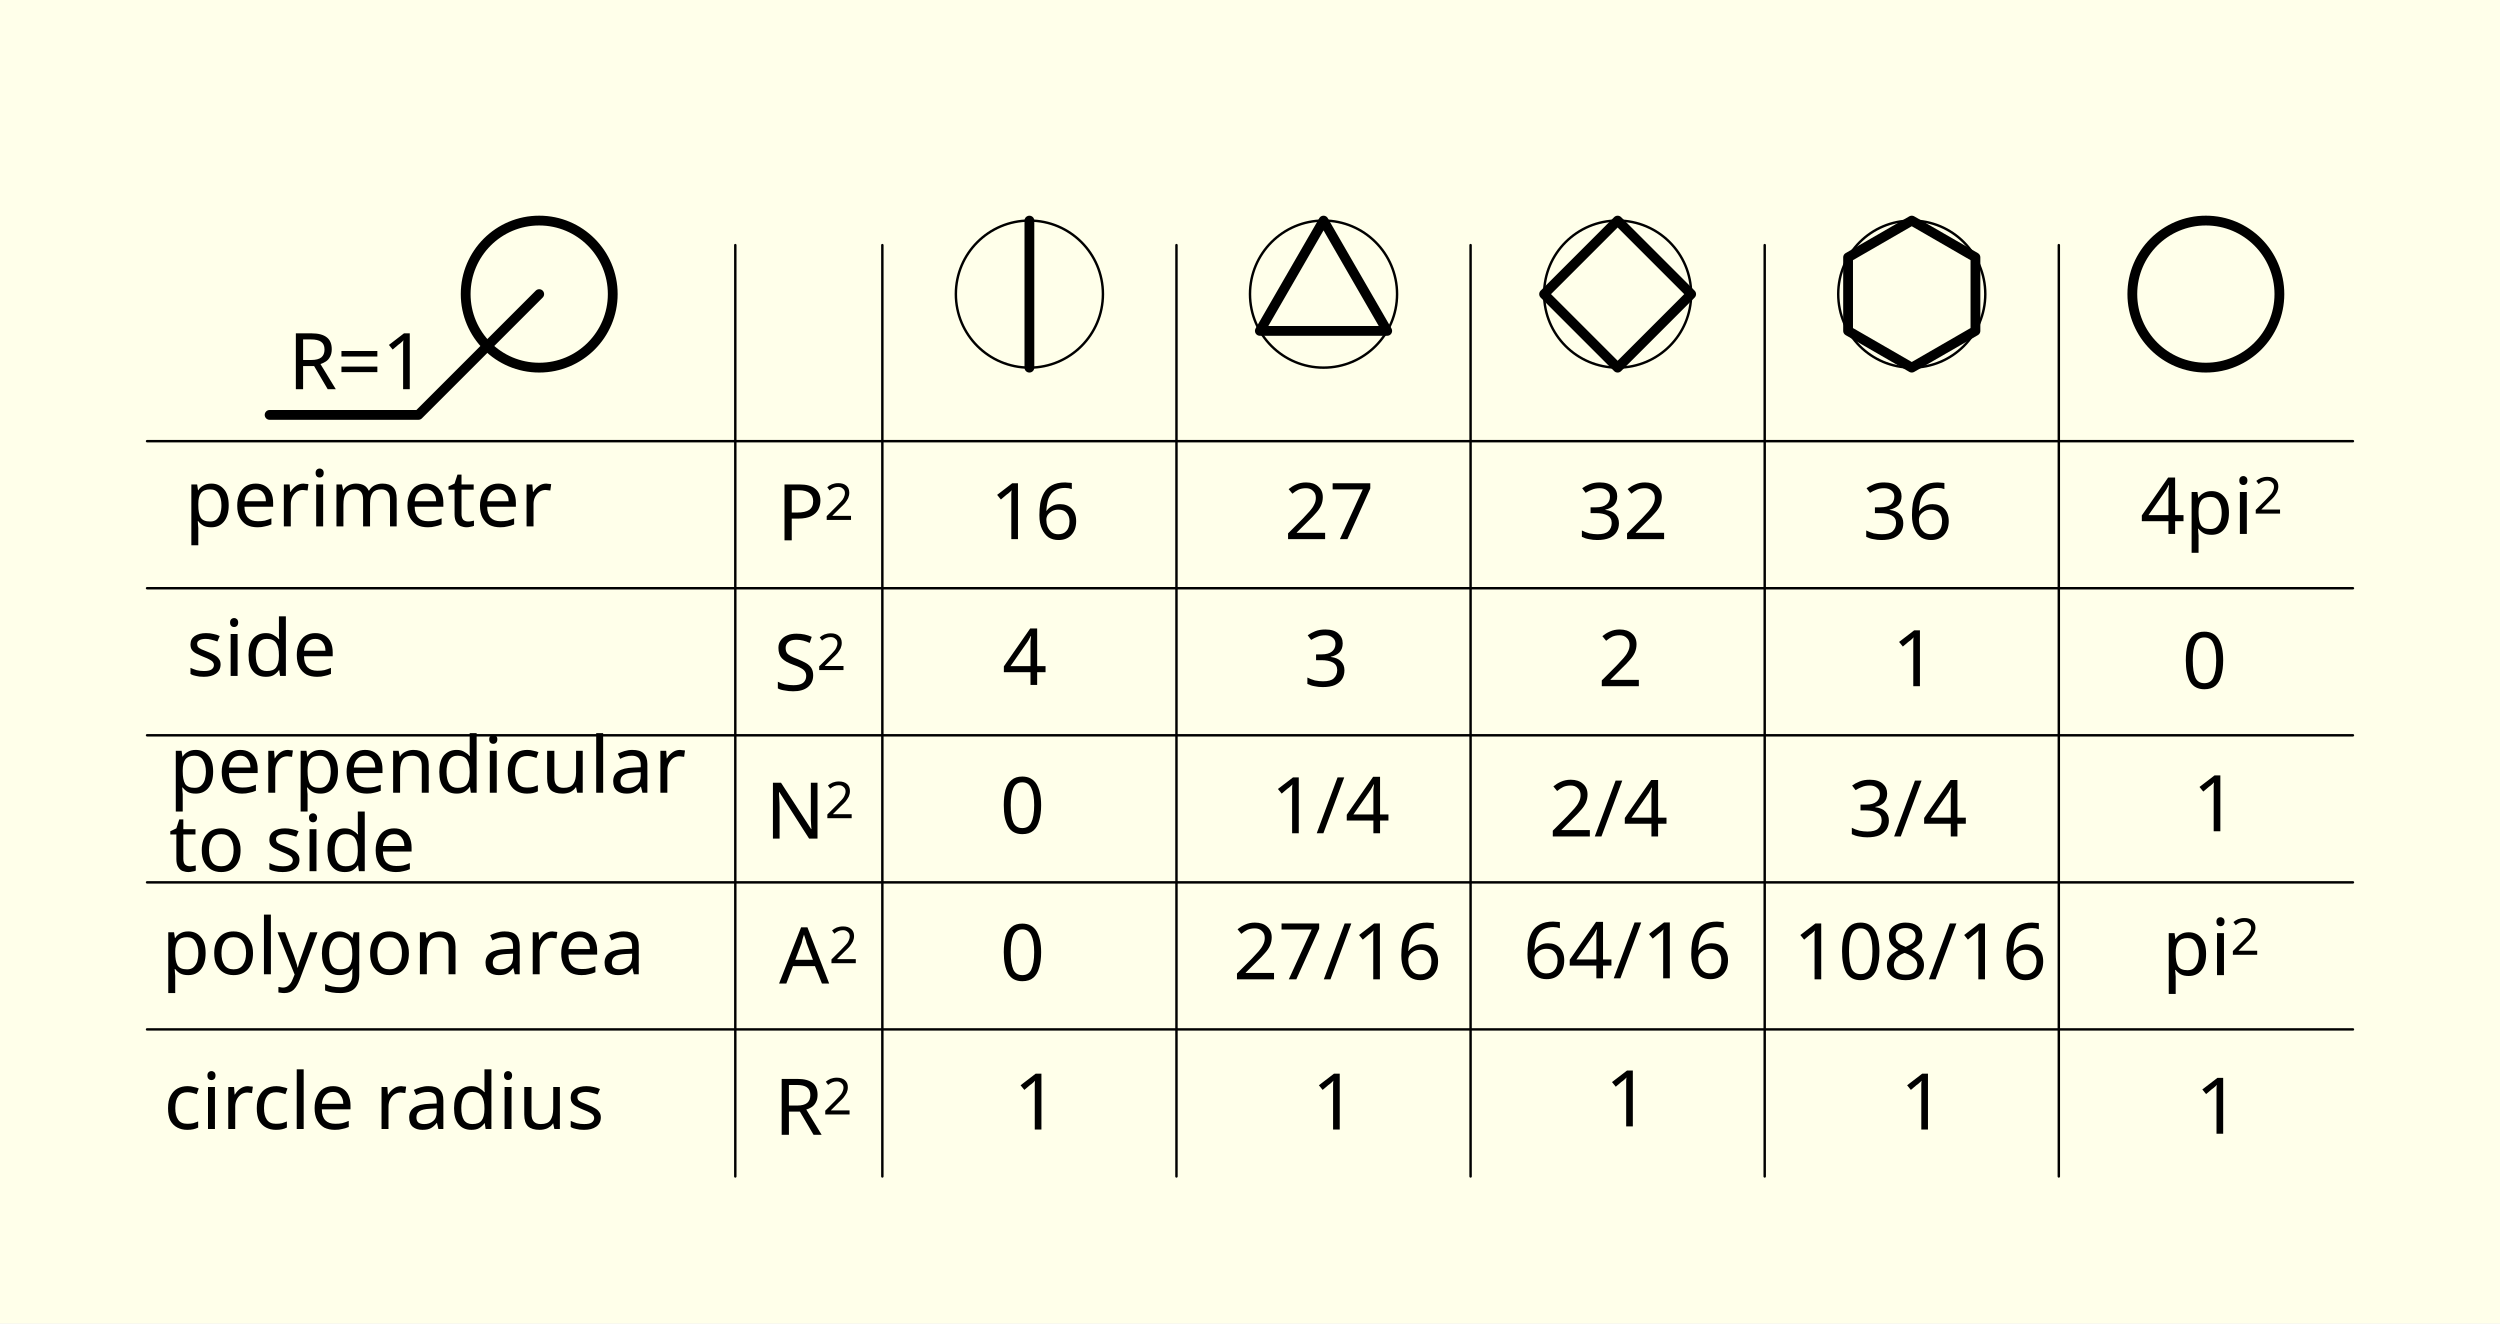
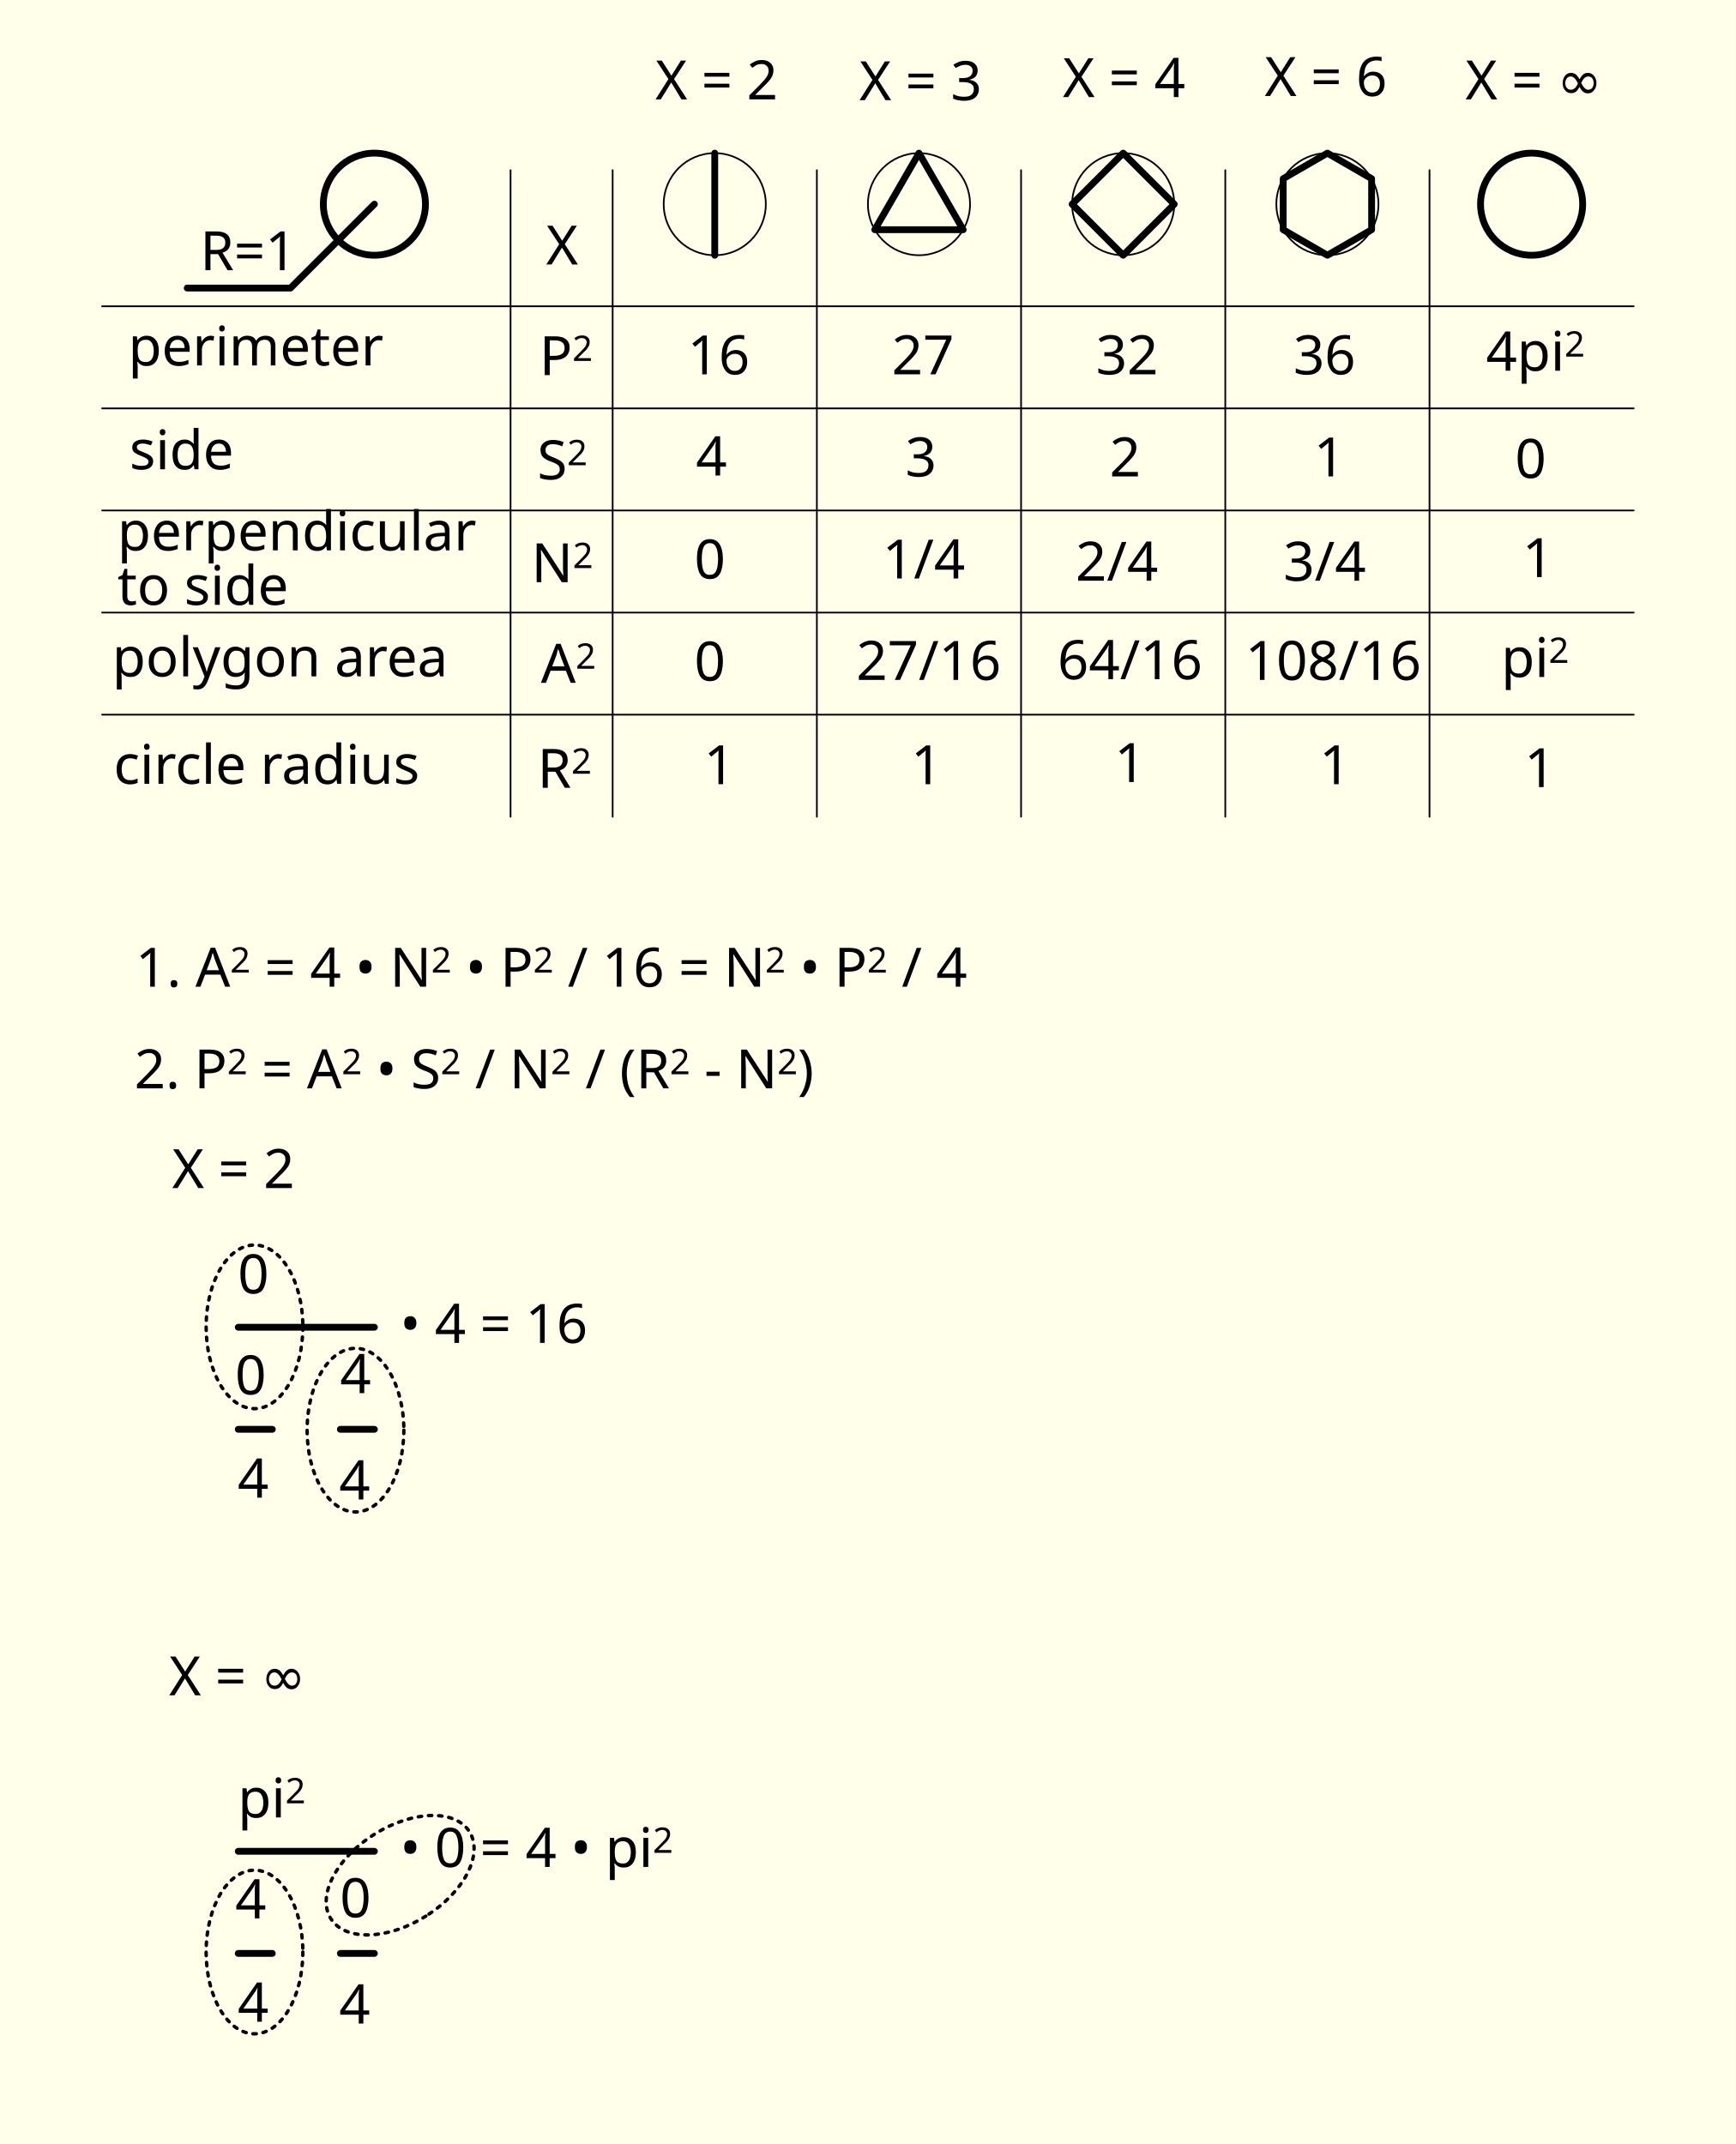
- <svg xmlns="http://www.w3.org/2000/svg" width="510" height="270" viewBox="0 0 134.938 71.438" version="1.1" id="svg8">
+ <svg xmlns="http://www.w3.org/2000/svg" width="510" height="630" viewBox="0 0 134.938 166.688" version="1.1" id="svg8">
  <defs id="defs2" />
-   <g id="layer1" transform="translate(0,-225.5625)">
-     <rect style="fill:#ffffea;fill-opacity:1;stroke:none;stroke-width:2.117;stroke-linecap:round;stroke-linejoin:round" id="rect1642" width="134.938" height="71.438" x="0" y="225.562" />
+   <g id="layer1" transform="translate(0,-225.5625)" style="display:inline">
+     <rect style="fill:#ffffea;fill-opacity:1;stroke:none;stroke-width:3.233;stroke-linecap:round;stroke-linejoin:round" id="rect1642" width="134.938" height="166.688" x="1.4876989e-14" y="225.562" />
  </g>
  <g id="layer3" style="display:inline" transform="translate(0,-225.5625)">
    <text xml:space="preserve" style="font-style:normal;font-variant:normal;font-weight:normal;font-stretch:normal;font-size:4.233px;line-height:1;font-family:'Exo 2';-inkscape-font-specification:'Exo 2, ';text-align:start;text-anchor:start;fill:#dbdbdb;fill-opacity:1;stroke:#a2a2a2;stroke-width:0.529;stroke-linecap:round;stroke-linejoin:round;stroke-miterlimit:4;stroke-dasharray:none;stroke-opacity:1" x="15.563" y="246.569" id="text927">
      <tspan id="tspan925" x="15.563" y="246.569" style="fill:#000000;fill-opacity:1;stroke:none;stroke-width:0.529;stroke-miterlimit:4;stroke-dasharray:none">R=1</tspan>
    </text>
    <text xml:space="preserve" style="font-style:normal;font-variant:normal;font-weight:normal;font-stretch:normal;font-size:4.233px;line-height:1;font-family:'Exo 2';-inkscape-font-specification:'Exo 2, ';text-align:start;text-anchor:start;fill:#000000;fill-opacity:1;stroke:none;stroke-width:0.529;stroke-linecap:round;stroke-linejoin:round;stroke-miterlimit:4;stroke-dasharray:none;stroke-opacity:1" x="10.583" y="249.375" id="text931">
      <tspan id="tspan929" x="10.583" y="249.375" style="stroke-width:0.529" />
    </text>
    <text xml:space="preserve" style="font-style:normal;font-variant:normal;font-weight:normal;font-stretch:normal;font-size:4.233px;line-height:1;font-family:'Exo 2';-inkscape-font-specification:'Exo 2, ';text-align:start;text-anchor:start;fill:#000000;fill-opacity:1;stroke:none;stroke-width:0.529;stroke-linecap:round;stroke-linejoin:round;stroke-miterlimit:4;stroke-dasharray:none;stroke-opacity:1" x="8.836" y="286.501" id="text935">
      <tspan id="tspan933" x="8.836" y="286.501" style="stroke-width:0.529">circle radius</tspan>
    </text>
    <text xml:space="preserve" style="font-style:normal;font-variant:normal;font-weight:normal;font-stretch:normal;font-size:4.233px;line-height:1;font-family:'Exo 2';-inkscape-font-specification:'Exo 2, ';text-align:start;text-anchor:start;fill:#000000;fill-opacity:1;stroke:none;stroke-width:0.529;stroke-linecap:round;stroke-linejoin:round;stroke-miterlimit:4;stroke-dasharray:none;stroke-opacity:1" x="8.723" y="278.149" id="text939">
      <tspan id="tspan937" x="8.723" y="278.149" style="stroke-width:0.529">polygon area</tspan>
    </text>
    <text xml:space="preserve" style="font-style:normal;font-variant:normal;font-weight:normal;font-stretch:normal;font-size:4.233px;line-height:1;font-family:'Exo 2';-inkscape-font-specification:'Exo 2, ';text-align:start;text-anchor:start;fill:#000000;fill-opacity:1;stroke:none;stroke-width:0.529;stroke-linecap:round;stroke-linejoin:round;stroke-miterlimit:4;stroke-dasharray:none;stroke-opacity:1" x="9.127" y="268.353" id="text943">
      <tspan x="9.127" y="268.353" style="stroke-width:0.529" id="tspan945">perpendicular</tspan>
      <tspan x="9.127" y="272.586" style="stroke-width:0.529" id="tspan957">to side</tspan>
    </text>
    <text xml:space="preserve" style="font-style:normal;font-variant:normal;font-weight:normal;font-stretch:normal;font-size:4.233px;line-height:1;font-family:'Exo 2';-inkscape-font-specification:'Exo 2, ';text-align:start;text-anchor:start;fill:#000000;fill-opacity:1;stroke:none;stroke-width:0.529;stroke-linecap:round;stroke-linejoin:round;stroke-miterlimit:4;stroke-dasharray:none;stroke-opacity:1" x="10.063" y="262.048" id="text951">
      <tspan id="tspan949" x="10.063" y="262.048" style="stroke-width:0.529">side</tspan>
    </text>
    <text xml:space="preserve" style="font-style:normal;font-variant:normal;font-weight:normal;font-stretch:normal;font-size:4.233px;line-height:1;font-family:'Exo 2';-inkscape-font-specification:'Exo 2, ';text-align:start;text-anchor:start;fill:#000000;fill-opacity:1;stroke:none;stroke-width:0.529;stroke-linecap:round;stroke-linejoin:round;stroke-miterlimit:4;stroke-dasharray:none;stroke-opacity:1" x="9.97" y="253.973" id="text955">
      <tspan id="tspan953" x="9.97" y="253.973" style="stroke-width:0.529">perimeter</tspan>
    </text>
    <text xml:space="preserve" style="font-style:normal;font-variant:normal;font-weight:normal;font-stretch:normal;font-size:4.233px;line-height:1;font-family:'Exo 2';-inkscape-font-specification:'Exo 2, ';text-align:start;text-anchor:start;fill:#000000;fill-opacity:1;stroke:none;stroke-width:0.529;stroke-linecap:round;stroke-linejoin:round;stroke-miterlimit:4;stroke-dasharray:none;stroke-opacity:1" x="41.785" y="286.814" id="text961">
      <tspan id="tspan959" x="41.785" y="286.814" style="stroke-width:0.529">R<tspan style="font-size:65%;baseline-shift:super" id="tspan963">2</tspan>
      </tspan>
+     </text>
+     <text xml:space="preserve" style="font-style:normal;font-variant:normal;font-weight:normal;font-stretch:normal;font-size:4.233px;line-height:1;font-family:'Exo 2';-inkscape-font-specification:'Exo 2, ';text-align:start;text-anchor:start;display:inline;fill:#000000;fill-opacity:1;stroke:none;stroke-width:0.529;stroke-linecap:round;stroke-linejoin:round;stroke-miterlimit:4;stroke-dasharray:none;stroke-opacity:1" x="10.536" y="302.274" id="text961-3">
+       <tspan id="tspan959-6" x="10.536" y="302.274" style="stroke-width:0.529">1. A<tspan style="font-size:65%;baseline-shift:super" id="tspan11276">2</tspan> = 4 • N<tspan style="font-size:65%;baseline-shift:super" id="tspan14532">2</tspan> • P<tspan style="font-size:65%;baseline-shift:super" id="tspan19262">2</tspan> / 16 = N<tspan style="font-size:65%;baseline-shift:super" id="tspan25078">2</tspan> • P<tspan style="font-size:65%;baseline-shift:super" id="tspan27660">2</tspan> / 4</tspan>
    </text>
    <text xml:space="preserve" style="font-style:normal;font-variant:normal;font-weight:normal;font-stretch:normal;font-size:4.233px;line-height:1;font-family:'Exo 2';-inkscape-font-specification:'Exo 2, ';text-align:start;text-anchor:start;fill:#000000;fill-opacity:1;stroke:none;stroke-width:0.529;stroke-linecap:round;stroke-linejoin:round;stroke-miterlimit:4;stroke-dasharray:none;stroke-opacity:1" x="42.05" y="278.649" id="text967">
      <tspan id="tspan965" x="42.05" y="278.649" style="stroke-width:0.529">A<tspan style="font-size:65%;baseline-shift:super" id="tspan969">2</tspan>
      </tspan>
    </text>
    <text xml:space="preserve" style="font-style:normal;font-variant:normal;font-weight:normal;font-stretch:normal;font-size:4.233px;line-height:1;font-family:'Exo 2';-inkscape-font-specification:'Exo 2, ';text-align:start;text-anchor:start;fill:#000000;fill-opacity:1;stroke:none;stroke-width:0.529;stroke-linecap:round;stroke-linejoin:round;stroke-miterlimit:4;stroke-dasharray:none;stroke-opacity:1" x="41.313" y="270.825" id="text973">
      <tspan id="tspan971" x="41.313" y="270.825" style="stroke-width:0.529">N<tspan style="font-size:65%;baseline-shift:super" id="tspan975">2</tspan>
      </tspan>
    </text>
    <text xml:space="preserve" style="font-style:normal;font-variant:normal;font-weight:normal;font-stretch:normal;font-size:4.233px;line-height:1;font-family:'Exo 2';-inkscape-font-specification:'Exo 2, ';text-align:start;text-anchor:start;fill:#000000;fill-opacity:1;stroke:none;stroke-width:0.529;stroke-linecap:round;stroke-linejoin:round;stroke-miterlimit:4;stroke-dasharray:none;stroke-opacity:1" x="41.766" y="262.831" id="text979">
      <tspan id="tspan977" x="41.766" y="262.831" style="stroke-width:0.529">S<tspan style="font-size:65%;baseline-shift:super" id="tspan981">2</tspan>
      </tspan>
    </text>
    <text xml:space="preserve" style="font-style:normal;font-variant:normal;font-weight:normal;font-stretch:normal;font-size:4.233px;line-height:1;font-family:'Exo 2';-inkscape-font-specification:'Exo 2, ';text-align:start;text-anchor:start;fill:#000000;fill-opacity:1;stroke:none;stroke-width:0.529;stroke-linecap:round;stroke-linejoin:round;stroke-miterlimit:4;stroke-dasharray:none;stroke-opacity:1" x="41.936" y="254.723" id="text985">
      <tspan id="tspan983" x="41.936" y="254.723" style="stroke-width:0.529">P<tspan style="font-size:65%;baseline-shift:super" id="tspan987">2</tspan>
      </tspan>
    </text>
    <circle style="fill:none;fill-opacity:1;stroke:#000000;stroke-width:0.529;stroke-linecap:round;stroke-linejoin:round;stroke-miterlimit:4;stroke-dasharray:none;stroke-opacity:1" id="path989" cx="29.104" cy="241.437" r="3.969" />
    <circle style="fill:none;fill-opacity:1;stroke:#000000;stroke-width:0.132;stroke-linecap:round;stroke-linejoin:round;stroke-miterlimit:4;stroke-dasharray:none;stroke-opacity:1" id="path989-7" cx="55.562" cy="241.437" r="3.969" />
    <circle style="fill:none;fill-opacity:1;stroke:#000000;stroke-width:0.132;stroke-linecap:round;stroke-linejoin:round;stroke-miterlimit:4;stroke-dasharray:none;stroke-opacity:1" id="path989-0" cx="71.438" cy="241.437" r="3.969" />
    <circle style="fill:none;fill-opacity:1;stroke:#000000;stroke-width:0.132;stroke-linecap:round;stroke-linejoin:round;stroke-miterlimit:4;stroke-dasharray:none;stroke-opacity:1" id="path989-4" cx="87.312" cy="241.437" r="3.969" />
    <circle style="fill:none;fill-opacity:1;stroke:#000000;stroke-width:0.132;stroke-linecap:round;stroke-linejoin:round;stroke-miterlimit:4;stroke-dasharray:none;stroke-opacity:1" id="path989-8" cx="103.188" cy="241.437" r="3.969" />
    <circle style="fill:none;fill-opacity:1;stroke:#000000;stroke-width:0.529;stroke-linecap:round;stroke-linejoin:round;stroke-miterlimit:4;stroke-dasharray:none;stroke-opacity:1" id="path989-04" cx="119.062" cy="241.437" r="3.969" />
    <path style="fill:none;fill-opacity:1;stroke:#000000;stroke-width:0.529;stroke-linecap:round;stroke-linejoin:round;stroke-miterlimit:4;stroke-dasharray:none;stroke-opacity:1" d="m 55.562,237.469 v 7.938" id="path1049" />
    <path style="fill:none;fill-opacity:1;stroke:#000000;stroke-width:0.529;stroke-linecap:round;stroke-linejoin:round;stroke-miterlimit:4;stroke-dasharray:none;stroke-opacity:1" id="path1051" d="m 71.438,237.469 3.437,5.953 -6.874,0 z" />
    <path style="fill:none;fill-opacity:1;stroke:#000000;stroke-width:0.529;stroke-linecap:round;stroke-linejoin:round;stroke-miterlimit:4;stroke-dasharray:none;stroke-opacity:1" id="path1053" d="m 87.312,237.469 3.969,3.969 -3.969,3.969 -3.969,-3.969 z" />
    <path style="fill:none;fill-opacity:1;stroke:#000000;stroke-width:0.529;stroke-linecap:round;stroke-linejoin:round;stroke-miterlimit:4;stroke-dasharray:none;stroke-opacity:1" id="path1055" d="m 103.188,237.469 3.437,1.984 0,3.969 -3.437,1.984 -3.437,-1.984 0,-3.969 z" />
    <path style="fill:none;fill-opacity:1;stroke:#000000;stroke-width:0.529;stroke-linecap:round;stroke-linejoin:round;stroke-miterlimit:4;stroke-dasharray:none;stroke-opacity:1" d="m 29.104,241.437 -6.52,6.52 h -8.032" id="path1057" />
    <path style="fill:none;fill-opacity:1;stroke:#000000;stroke-width:0.132;stroke-linecap:round;stroke-linejoin:round;stroke-miterlimit:4;stroke-dasharray:none;stroke-opacity:1" d="M 127,249.375 H 7.937" id="path1059" />
    <path style="fill:none;fill-opacity:1;stroke:#000000;stroke-width:0.132;stroke-linecap:round;stroke-linejoin:round;stroke-miterlimit:4;stroke-dasharray:none;stroke-opacity:1" d="M 7.937,257.312 H 127" id="path1061" />
    <path style="fill:none;fill-opacity:1;stroke:#000000;stroke-width:0.132;stroke-linecap:round;stroke-linejoin:round;stroke-miterlimit:4;stroke-dasharray:none;stroke-opacity:1" d="M 127,265.25 H 7.937" id="path1063" />
    <path style="fill:none;fill-opacity:1;stroke:#000000;stroke-width:0.132;stroke-linecap:round;stroke-linejoin:round;stroke-miterlimit:4;stroke-dasharray:none;stroke-opacity:1" d="M 7.937,273.188 H 127" id="path1065" />
    <path style="fill:none;fill-opacity:1;stroke:#000000;stroke-width:0.132;stroke-linecap:round;stroke-linejoin:round;stroke-miterlimit:4;stroke-dasharray:none;stroke-opacity:1" d="M 127,281.125 H 7.937" id="path1067" />
    <path style="fill:none;fill-opacity:1;stroke:#000000;stroke-width:0.132;stroke-linecap:round;stroke-linejoin:round;stroke-miterlimit:4;stroke-dasharray:none;stroke-opacity:1" d="M 47.625,289.062 V 238.792" id="path1069" />
    <path style="fill:none;fill-opacity:1;stroke:#000000;stroke-width:0.132;stroke-linecap:round;stroke-linejoin:round;stroke-miterlimit:4;stroke-dasharray:none;stroke-opacity:1" d="M 63.5,289.062 V 238.792" id="path1071" />
    <path style="fill:none;fill-opacity:1;stroke:#000000;stroke-width:0.132;stroke-linecap:round;stroke-linejoin:round;stroke-miterlimit:4;stroke-dasharray:none;stroke-opacity:1" d="M 79.375,289.062 V 238.792" id="path1073" />
    <path style="fill:none;fill-opacity:1;stroke:#000000;stroke-width:0.132;stroke-linecap:round;stroke-linejoin:round;stroke-miterlimit:4;stroke-dasharray:none;stroke-opacity:1" d="M 95.25,289.062 V 238.792" id="path1075" />
    <path style="fill:none;fill-opacity:1;stroke:#000000;stroke-width:0.132;stroke-linecap:round;stroke-linejoin:round;stroke-miterlimit:4;stroke-dasharray:none;stroke-opacity:1" d="M 111.125,289.062 V 238.792" id="path1077" />
    <path style="fill:none;fill-opacity:1;stroke:#000000;stroke-width:0.132;stroke-linecap:round;stroke-linejoin:round;stroke-miterlimit:4;stroke-dasharray:none;stroke-opacity:1" d="M 39.688,238.792 V 289.062" id="path1079" />
    <text xml:space="preserve" style="font-style:normal;font-variant:normal;font-weight:normal;font-stretch:normal;font-size:4.233px;line-height:1;font-family:'Exo 2';-inkscape-font-specification:'Exo 2, ';text-align:start;text-anchor:start;fill:none;fill-opacity:1;stroke:#000000;stroke-width:0.132;stroke-linecap:round;stroke-linejoin:round;stroke-miterlimit:4;stroke-dasharray:none;stroke-opacity:1" x="53.446" y="254.667" id="text1083">
      <tspan id="tspan1081" x="53.446" y="254.667" style="fill:#000000;fill-opacity:1;stroke:none;stroke-width:0.132;stroke-miterlimit:4;stroke-dasharray:none">16</tspan>
    </text>
    <text xml:space="preserve" style="font-style:normal;font-variant:normal;font-weight:normal;font-stretch:normal;font-size:4.233px;line-height:1;font-family:'Exo 2';-inkscape-font-specification:'Exo 2, ';text-align:start;text-anchor:start;fill:#000000;fill-opacity:1;stroke:none;stroke-width:0.132;stroke-linecap:round;stroke-linejoin:round;stroke-miterlimit:4;stroke-dasharray:none;stroke-opacity:1" x="69.321" y="254.667" id="text1087">
      <tspan id="tspan1085" x="69.321" y="254.667" style="stroke-width:0.132">27</tspan>
    </text>
    <text xml:space="preserve" style="font-style:normal;font-variant:normal;font-weight:normal;font-stretch:normal;font-size:4.233px;line-height:1;font-family:'Exo 2';-inkscape-font-specification:'Exo 2, ';text-align:start;text-anchor:start;fill:#000000;fill-opacity:1;stroke:none;stroke-width:0.132;stroke-linecap:round;stroke-linejoin:round;stroke-miterlimit:4;stroke-dasharray:none;stroke-opacity:1" x="85.196" y="254.667" id="text1091">
      <tspan id="tspan1089" x="85.196" y="254.667" style="stroke-width:0.132">32</tspan>
    </text>
    <text xml:space="preserve" style="font-style:normal;font-variant:normal;font-weight:normal;font-stretch:normal;font-size:4.233px;line-height:1;font-family:'Exo 2';-inkscape-font-specification:'Exo 2, ';text-align:start;text-anchor:start;fill:#000000;fill-opacity:1;stroke:none;stroke-width:0.132;stroke-linecap:round;stroke-linejoin:round;stroke-miterlimit:4;stroke-dasharray:none;stroke-opacity:1" x="100.542" y="254.667" id="text1095">
      <tspan id="tspan1093" x="100.542" y="254.667" style="stroke-width:0.132">36</tspan>
    </text>
    <text xml:space="preserve" style="font-style:normal;font-variant:normal;font-weight:normal;font-stretch:normal;font-size:4.233px;line-height:1;font-family:'Exo 2';-inkscape-font-specification:'Exo 2, ';text-align:start;text-anchor:start;fill:#000000;fill-opacity:1;stroke:none;stroke-width:0.132;stroke-linecap:round;stroke-linejoin:round;stroke-miterlimit:4;stroke-dasharray:none;stroke-opacity:1" x="115.51" y="254.383" id="text1099">
      <tspan id="tspan1097" x="115.51" y="254.383" style="stroke-width:0.132">4pi<tspan style="font-size:65%;baseline-shift:super" id="tspan1101">2</tspan>
      </tspan>
    </text>
    <text xml:space="preserve" style="font-style:normal;font-variant:normal;font-weight:normal;font-stretch:normal;font-size:4.233px;line-height:1;font-family:'Exo 2';-inkscape-font-specification:'Exo 2, ';text-align:start;text-anchor:start;fill:#000000;fill-opacity:1;stroke:none;stroke-width:0.132;stroke-linecap:round;stroke-linejoin:round;stroke-miterlimit:4;stroke-dasharray:none;stroke-opacity:1" x="54.088" y="262.529" id="text1105">
      <tspan id="tspan1103" x="54.088" y="262.529" style="stroke-width:0.132">4</tspan>
    </text>
    <text xml:space="preserve" style="font-style:normal;font-variant:normal;font-weight:normal;font-stretch:normal;font-size:4.233px;line-height:1;font-family:'Exo 2';-inkscape-font-specification:'Exo 2, ';text-align:start;text-anchor:start;fill:#000000;fill-opacity:1;stroke:none;stroke-width:0.132;stroke-linecap:round;stroke-linejoin:round;stroke-miterlimit:4;stroke-dasharray:none;stroke-opacity:1" x="70.379" y="262.604" id="text1109">
      <tspan id="tspan1107" x="70.379" y="262.604" style="stroke-width:0.132">3</tspan>
    </text>
    <text xml:space="preserve" style="font-style:normal;font-variant:normal;font-weight:normal;font-stretch:normal;font-size:4.233px;line-height:1;font-family:'Exo 2';-inkscape-font-specification:'Exo 2, ';text-align:start;text-anchor:start;fill:#000000;fill-opacity:1;stroke:none;stroke-width:0.132;stroke-linecap:round;stroke-linejoin:round;stroke-miterlimit:4;stroke-dasharray:none;stroke-opacity:1" x="86.254" y="262.604" id="text1113">
      <tspan id="tspan1111" x="86.254" y="262.604" style="stroke-width:0.132">2</tspan>
    </text>
    <text xml:space="preserve" style="font-style:normal;font-variant:normal;font-weight:normal;font-stretch:normal;font-size:4.233px;line-height:1;font-family:'Exo 2';-inkscape-font-specification:'Exo 2, ';text-align:start;text-anchor:start;fill:#000000;fill-opacity:1;stroke:none;stroke-width:0.132;stroke-linecap:round;stroke-linejoin:round;stroke-miterlimit:4;stroke-dasharray:none;stroke-opacity:1" x="102.129" y="262.604" id="text1117">
      <tspan id="tspan1115" x="102.129" y="262.604" style="stroke-width:0.132">1</tspan>
    </text>
    <text xml:space="preserve" style="font-style:normal;font-variant:normal;font-weight:normal;font-stretch:normal;font-size:4.233px;line-height:1;font-family:'Exo 2';-inkscape-font-specification:'Exo 2, ';text-align:start;text-anchor:start;fill:#000000;fill-opacity:1;stroke:none;stroke-width:0.132;stroke-linecap:round;stroke-linejoin:round;stroke-miterlimit:4;stroke-dasharray:none;stroke-opacity:1" x="117.777" y="262.718" id="text1121">
      <tspan id="tspan1119" x="117.777" y="262.718" style="stroke-width:0.132">0</tspan>
    </text>
    <text xml:space="preserve" style="font-style:normal;font-variant:normal;font-weight:normal;font-stretch:normal;font-size:4.233px;line-height:1;font-family:'Exo 2';-inkscape-font-specification:'Exo 2, ';text-align:start;text-anchor:start;fill:#000000;fill-opacity:1;stroke:none;stroke-width:0.132;stroke-linecap:round;stroke-linejoin:round;stroke-miterlimit:4;stroke-dasharray:none;stroke-opacity:1" x="53.975" y="270.542" id="text1125">
      <tspan id="tspan1123" x="53.975" y="270.542" style="stroke-width:0.132">0</tspan>
    </text>
    <text xml:space="preserve" style="font-style:normal;font-variant:normal;font-weight:normal;font-stretch:normal;font-size:4.233px;line-height:1;font-family:'Exo 2';-inkscape-font-specification:'Exo 2, ';text-align:start;text-anchor:start;fill:#000000;fill-opacity:1;stroke:none;stroke-width:0.132;stroke-linecap:round;stroke-linejoin:round;stroke-miterlimit:4;stroke-dasharray:none;stroke-opacity:1" x="68.603" y="270.542" id="text1129">
      <tspan id="tspan1127" x="68.603" y="270.542" style="stroke-width:0.132">1/4</tspan>
    </text>
    <text xml:space="preserve" style="font-style:normal;font-variant:normal;font-weight:normal;font-stretch:normal;font-size:4.233px;line-height:1;font-family:'Exo 2';-inkscape-font-specification:'Exo 2, ';text-align:start;text-anchor:start;fill:#000000;fill-opacity:1;stroke:none;stroke-width:0.132;stroke-linecap:round;stroke-linejoin:round;stroke-miterlimit:4;stroke-dasharray:none;stroke-opacity:1" x="83.608" y="270.712" id="text1133">
      <tspan id="tspan1131" x="83.608" y="270.712" style="stroke-width:0.132">2/4</tspan>
    </text>
    <text xml:space="preserve" style="font-style:normal;font-variant:normal;font-weight:normal;font-stretch:normal;font-size:4.233px;line-height:1;font-family:'Exo 2';-inkscape-font-specification:'Exo 2, ';text-align:start;text-anchor:start;fill:#000000;fill-opacity:1;stroke:none;stroke-width:0.132;stroke-linecap:round;stroke-linejoin:round;stroke-miterlimit:4;stroke-dasharray:none;stroke-opacity:1" x="99.767" y="270.712" id="text1137">
      <tspan id="tspan1135" x="99.767" y="270.712" style="stroke-width:0.132">3/4</tspan>
    </text>
    <text xml:space="preserve" style="font-style:normal;font-variant:normal;font-weight:normal;font-stretch:normal;font-size:4.233px;line-height:1;font-family:'Exo 2';-inkscape-font-specification:'Exo 2, ';text-align:start;text-anchor:start;fill:#000000;fill-opacity:1;stroke:none;stroke-width:0.132;stroke-linecap:round;stroke-linejoin:round;stroke-miterlimit:4;stroke-dasharray:none;stroke-opacity:1" x="118.344" y="270.428" id="text1141">
      <tspan id="tspan1139" x="118.344" y="270.428" style="stroke-width:0.132">1</tspan>
    </text>
    <text xml:space="preserve" style="font-style:normal;font-variant:normal;font-weight:normal;font-stretch:normal;font-size:4.233px;line-height:1;font-family:'Exo 2';-inkscape-font-specification:'Exo 2, ';text-align:start;text-anchor:start;fill:#000000;fill-opacity:1;stroke:none;stroke-width:0.132;stroke-linecap:round;stroke-linejoin:round;stroke-miterlimit:4;stroke-dasharray:none;stroke-opacity:1" x="53.975" y="278.479" id="text1145">
      <tspan id="tspan1143" x="53.975" y="278.479" style="stroke-width:0.132">0</tspan>
    </text>
    <text xml:space="preserve" style="font-style:normal;font-variant:normal;font-weight:normal;font-stretch:normal;font-size:4.233px;line-height:1;font-family:'Exo 2';-inkscape-font-specification:'Exo 2, ';text-align:start;text-anchor:start;fill:#000000;fill-opacity:1;stroke:none;stroke-width:0.132;stroke-linecap:round;stroke-linejoin:round;stroke-miterlimit:4;stroke-dasharray:none;stroke-opacity:1" x="66.562" y="278.422" id="text1149">
      <tspan id="tspan1147" x="66.562" y="278.422" style="stroke-width:0.132">27/16</tspan>
    </text>
    <text xml:space="preserve" style="font-style:normal;font-variant:normal;font-weight:normal;font-stretch:normal;font-size:4.233px;line-height:1;font-family:'Exo 2';-inkscape-font-specification:'Exo 2, ';text-align:start;text-anchor:start;fill:#000000;fill-opacity:1;stroke:none;stroke-width:0.132;stroke-linecap:round;stroke-linejoin:round;stroke-miterlimit:4;stroke-dasharray:none;stroke-opacity:1" x="82.21" y="278.366" id="text1153">
      <tspan id="tspan1151" x="82.21" y="278.366" style="stroke-width:0.132">64/16</tspan>
    </text>
    <text xml:space="preserve" style="font-style:normal;font-variant:normal;font-weight:normal;font-stretch:normal;font-size:4.233px;line-height:1;font-family:'Exo 2';-inkscape-font-specification:'Exo 2, ';text-align:start;text-anchor:start;fill:#000000;fill-opacity:1;stroke:none;stroke-width:0.132;stroke-linecap:round;stroke-linejoin:round;stroke-miterlimit:4;stroke-dasharray:none;stroke-opacity:1" x="96.8" y="278.422" id="text1157">
      <tspan id="tspan1155" x="96.8" y="278.422" style="stroke-width:0.132">108/16</tspan>
    </text>
    <text xml:space="preserve" style="font-style:normal;font-variant:normal;font-weight:normal;font-stretch:normal;font-size:4.233px;line-height:1;font-family:'Exo 2';-inkscape-font-specification:'Exo 2, ';text-align:start;text-anchor:start;fill:#000000;fill-opacity:1;stroke:none;stroke-width:0.132;stroke-linecap:round;stroke-linejoin:round;stroke-miterlimit:4;stroke-dasharray:none;stroke-opacity:1" x="116.7" y="278.196" id="text1161">
      <tspan id="tspan1159" x="116.7" y="278.196" style="stroke-width:0.132">pi<tspan style="font-size:65%;baseline-shift:super" id="tspan1163">2</tspan>
      </tspan>
    </text>
    <text xml:space="preserve" style="font-style:normal;font-variant:normal;font-weight:normal;font-stretch:normal;font-size:4.233px;line-height:1;font-family:'Exo 2';-inkscape-font-specification:'Exo 2, ';text-align:start;text-anchor:start;fill:#000000;fill-opacity:1;stroke:none;stroke-width:0.132;stroke-linecap:round;stroke-linejoin:round;stroke-miterlimit:4;stroke-dasharray:none;stroke-opacity:1" x="54.712" y="286.53" id="text1167">
      <tspan id="tspan1165" x="54.712" y="286.53" style="stroke-width:0.132">1</tspan>
    </text>
    <text xml:space="preserve" style="font-style:normal;font-variant:normal;font-weight:normal;font-stretch:normal;font-size:4.233px;line-height:1;font-family:'Exo 2';-inkscape-font-specification:'Exo 2, ';text-align:start;text-anchor:start;fill:#000000;fill-opacity:1;stroke:none;stroke-width:0.132;stroke-linecap:round;stroke-linejoin:round;stroke-miterlimit:4;stroke-dasharray:none;stroke-opacity:1" x="70.814" y="286.53" id="text1171">
      <tspan id="tspan1169" x="70.814" y="286.53" style="stroke-width:0.132">1</tspan>
    </text>
    <text xml:space="preserve" style="font-style:normal;font-variant:normal;font-weight:normal;font-stretch:normal;font-size:4.233px;line-height:1;font-family:'Exo 2';-inkscape-font-specification:'Exo 2, ';text-align:start;text-anchor:start;fill:#000000;fill-opacity:1;stroke:none;stroke-width:0.132;stroke-linecap:round;stroke-linejoin:round;stroke-miterlimit:4;stroke-dasharray:none;stroke-opacity:1" x="86.632" y="286.36" id="text1175">
      <tspan id="tspan1173" x="86.632" y="286.36" style="stroke-width:0.132">1</tspan>
    </text>
    <text xml:space="preserve" style="font-style:normal;font-variant:normal;font-weight:normal;font-stretch:normal;font-size:4.233px;line-height:1;font-family:'Exo 2';-inkscape-font-specification:'Exo 2, ';text-align:start;text-anchor:start;fill:#000000;fill-opacity:1;stroke:none;stroke-width:0.132;stroke-linecap:round;stroke-linejoin:round;stroke-miterlimit:4;stroke-dasharray:none;stroke-opacity:1" x="102.564" y="286.53" id="text1179">
      <tspan id="tspan1177" x="102.564" y="286.53" style="stroke-width:0.132">1</tspan>
    </text>
    <text xml:space="preserve" style="font-style:normal;font-variant:normal;font-weight:normal;font-stretch:normal;font-size:4.233px;line-height:1;font-family:'Exo 2';-inkscape-font-specification:'Exo 2, ';text-align:start;text-anchor:start;fill:#000000;fill-opacity:1;stroke:none;stroke-width:0.132;stroke-linecap:round;stroke-linejoin:round;stroke-miterlimit:4;stroke-dasharray:none;stroke-opacity:1" x="118.496" y="286.757" id="text1183">
      <tspan id="tspan1181" x="118.496" y="286.757" style="stroke-width:0.132">1</tspan>
    </text>
+     <text xml:space="preserve" style="font-style:normal;font-variant:normal;font-weight:normal;font-stretch:normal;font-size:4.233px;line-height:1;font-family:'Exo 2';-inkscape-font-specification:'Exo 2, ';text-align:start;text-anchor:start;display:inline;fill:#000000;fill-opacity:1;stroke:none;stroke-width:0.529;stroke-linecap:round;stroke-linejoin:round;stroke-miterlimit:4;stroke-dasharray:none;stroke-opacity:1" x="42.452" y="246.124" id="text985-5">
+       <tspan id="tspan38971" x="42.452" y="246.124">X</tspan>
+     </text>
+     <text xml:space="preserve" style="font-style:normal;font-variant:normal;font-weight:normal;font-stretch:normal;font-size:4.233px;line-height:1;font-family:'Exo 2';-inkscape-font-specification:'Exo 2, ';text-align:start;text-anchor:start;display:inline;fill:#000000;fill-opacity:1;stroke:none;stroke-width:0.529;stroke-linecap:round;stroke-linejoin:round;stroke-miterlimit:4;stroke-dasharray:none;stroke-opacity:1" x="13.382" y="317.928" id="text985-5-3">
+       <tspan id="tspan38971-2" x="13.382" y="317.928">X = 2</tspan>
+     </text>
+     <text xml:space="preserve" style="font-style:normal;font-variant:normal;font-weight:normal;font-stretch:normal;font-size:4.233px;line-height:1;font-family:'Exo 2';-inkscape-font-specification:'Exo 2, ';text-align:start;text-anchor:start;display:inline;fill:#000000;fill-opacity:1;stroke:none;stroke-width:0.529;stroke-linecap:round;stroke-linejoin:round;stroke-miterlimit:4;stroke-dasharray:none;stroke-opacity:1" x="13.144" y="357.365" id="text985-5-3-8">
+       <tspan id="tspan38971-2-7" x="13.144" y="357.365">X = ∞</tspan>
+     </text>
+     <text xml:space="preserve" style="font-style:normal;font-variant:normal;font-weight:normal;font-stretch:normal;font-size:4.233px;line-height:1;font-family:'Exo 2';-inkscape-font-specification:'Exo 2, ';text-align:start;text-anchor:start;display:inline;fill:#000000;fill-opacity:1;stroke:none;stroke-width:0.529;stroke-linecap:round;stroke-linejoin:round;stroke-miterlimit:4;stroke-dasharray:none;stroke-opacity:1" x="18.489" y="326.116" id="text985-5-3-6">
+       <tspan id="tspan38971-2-5" x="18.489" y="326.116">0</tspan>
+     </text>
+     <text xml:space="preserve" style="font-style:normal;font-variant:normal;font-weight:normal;font-stretch:normal;font-size:4.233px;line-height:1;font-family:'Exo 2';-inkscape-font-specification:'Exo 2, ';text-align:start;text-anchor:start;display:inline;fill:#000000;fill-opacity:1;stroke:none;stroke-width:0.529;stroke-linecap:round;stroke-linejoin:round;stroke-miterlimit:4;stroke-dasharray:none;stroke-opacity:1" x="31.101" y="329.966" id="text985-5-3-6-1">
+       <tspan id="tspan38971-2-5-0" x="31.101" y="329.966">• 4 = 16</tspan>
+     </text>
+     <text xml:space="preserve" style="font-style:normal;font-variant:normal;font-weight:normal;font-stretch:normal;font-size:4.233px;line-height:1;font-family:'Exo 2';-inkscape-font-specification:'Exo 2, ';text-align:start;text-anchor:start;display:inline;fill:#000000;fill-opacity:1;stroke:none;stroke-width:0.529;stroke-linecap:round;stroke-linejoin:round;stroke-miterlimit:4;stroke-dasharray:none;stroke-opacity:1" x="18.277" y="333.967" id="text985-5-3-2">
+       <tspan id="tspan38971-2-6" x="18.277" y="333.967">0</tspan>
+     </text>
+     <text xml:space="preserve" style="font-style:normal;font-variant:normal;font-weight:normal;font-stretch:normal;font-size:4.233px;line-height:1;font-family:'Exo 2';-inkscape-font-specification:'Exo 2, ';text-align:start;text-anchor:start;display:inline;fill:#000000;fill-opacity:1;stroke:none;stroke-width:0.529;stroke-linecap:round;stroke-linejoin:round;stroke-miterlimit:4;stroke-dasharray:none;stroke-opacity:1" x="18.465" y="341.999" id="text985-5-3-5">
+       <tspan id="tspan38971-2-8" x="18.465" y="341.999">4</tspan>
+     </text>
+     <text xml:space="preserve" style="font-style:normal;font-variant:normal;font-weight:normal;font-stretch:normal;font-size:4.233px;line-height:1;font-family:'Exo 2';-inkscape-font-specification:'Exo 2, ';text-align:start;text-anchor:start;display:inline;fill:#000000;fill-opacity:1;stroke:none;stroke-width:0.529;stroke-linecap:round;stroke-linejoin:round;stroke-miterlimit:4;stroke-dasharray:none;stroke-opacity:1" x="26.426" y="333.873" id="text985-5-3-7">
+       <tspan id="tspan38971-2-9" x="26.426" y="333.873">4</tspan>
+     </text>
+     <text xml:space="preserve" style="font-style:normal;font-variant:normal;font-weight:normal;font-stretch:normal;font-size:4.233px;line-height:1;font-family:'Exo 2';-inkscape-font-specification:'Exo 2, ';text-align:start;text-anchor:start;display:inline;fill:#000000;fill-opacity:1;stroke:none;stroke-width:0.529;stroke-linecap:round;stroke-linejoin:round;stroke-miterlimit:4;stroke-dasharray:none;stroke-opacity:1" x="26.357" y="342.139" id="text985-5-3-60">
+       <tspan id="tspan38971-2-4" x="26.357" y="342.139">4</tspan>
+     </text>
+     <text xml:space="preserve" style="font-style:normal;font-variant:normal;font-weight:normal;font-stretch:normal;font-size:4.233px;line-height:1;font-family:'Exo 2';-inkscape-font-specification:'Exo 2, ';text-align:start;text-anchor:start;display:inline;fill:#000000;fill-opacity:1;stroke:none;stroke-width:0.529;stroke-linecap:round;stroke-linejoin:round;stroke-miterlimit:4;stroke-dasharray:none;stroke-opacity:1" x="10.446" y="310.177" id="text985-0">
+       <tspan id="tspan983-3" x="10.446" y="310.177" style="stroke-width:0.529">2. P<tspan style="font-size:65%;baseline-shift:super" id="tspan103567">2</tspan> = A<tspan style="font-size:65%;baseline-shift:super" id="tspan105685">2</tspan> • S<tspan style="font-size:65%;baseline-shift:super" id="tspan108021">2</tspan> / N<tspan style="font-size:65%;baseline-shift:super" id="tspan242669">2</tspan> / (R<tspan style="font-size:65%;baseline-shift:super" id="tspan110347">2</tspan> - N<tspan style="font-size:65%;baseline-shift:super" id="tspan113613">2</tspan>)</tspan>
+     </text>
+     <text xml:space="preserve" style="font-style:normal;font-variant:normal;font-weight:normal;font-stretch:normal;font-size:4.233px;line-height:1;font-family:'Exo 2';-inkscape-font-specification:'Exo 2, ';text-align:start;text-anchor:start;display:inline;fill:#000000;fill-opacity:1;stroke:none;stroke-width:0.529;stroke-linecap:round;stroke-linejoin:round;stroke-miterlimit:4;stroke-dasharray:none;stroke-opacity:1" x="50.947" y="233.292" id="text985-5-8">
+       <tspan id="tspan38971-9" x="50.947" y="233.292">X = 2</tspan>
+     </text>
+     <text xml:space="preserve" style="font-style:normal;font-variant:normal;font-weight:normal;font-stretch:normal;font-size:4.233px;line-height:1;font-family:'Exo 2';-inkscape-font-specification:'Exo 2, ';text-align:start;text-anchor:start;display:inline;fill:#000000;fill-opacity:1;stroke:none;stroke-width:0.529;stroke-linecap:round;stroke-linejoin:round;stroke-miterlimit:4;stroke-dasharray:none;stroke-opacity:1" x="66.804" y="233.353" id="text985-5-8-0">
+       <tspan id="tspan38971-9-6" x="66.804" y="233.353">X = 3</tspan>
+     </text>
+     <text xml:space="preserve" style="font-style:normal;font-variant:normal;font-weight:normal;font-stretch:normal;font-size:4.233px;line-height:1;font-family:'Exo 2';-inkscape-font-specification:'Exo 2, ';text-align:start;text-anchor:start;display:inline;fill:#000000;fill-opacity:1;stroke:none;stroke-width:0.529;stroke-linecap:round;stroke-linejoin:round;stroke-miterlimit:4;stroke-dasharray:none;stroke-opacity:1" x="82.618" y="233.11" id="text985-5-8-8">
+       <tspan id="tspan38971-9-7" x="82.618" y="233.11">X = 4</tspan>
+     </text>
+     <text xml:space="preserve" style="font-style:normal;font-variant:normal;font-weight:normal;font-stretch:normal;font-size:4.233px;line-height:1;font-family:'Exo 2';-inkscape-font-specification:'Exo 2, ';text-align:start;text-anchor:start;display:inline;fill:#000000;fill-opacity:1;stroke:none;stroke-width:0.529;stroke-linecap:round;stroke-linejoin:round;stroke-miterlimit:4;stroke-dasharray:none;stroke-opacity:1" x="98.311" y="233.021" id="text985-5-8-9">
+       <tspan id="tspan38971-9-0" x="98.311" y="233.021">X = 6</tspan>
+     </text>
+     <text xml:space="preserve" style="font-style:normal;font-variant:normal;font-weight:normal;font-stretch:normal;font-size:4.233px;line-height:1;font-family:'Exo 2';-inkscape-font-specification:'Exo 2, ';text-align:start;text-anchor:start;display:inline;fill:#000000;fill-opacity:1;stroke:none;stroke-width:0.529;stroke-linecap:round;stroke-linejoin:round;stroke-miterlimit:4;stroke-dasharray:none;stroke-opacity:1" x="113.918" y="233.292" id="text985-5-8-3">
+       <tspan id="tspan202754" x="113.918" y="233.292">X = ∞</tspan>
+     </text>
+     <path style="fill:#ff3636;stroke:#010101;stroke-width:0.529;stroke-linecap:round;stroke-linejoin:round;stroke-miterlimit:4;stroke-dasharray:none;stroke-opacity:1" d="m 18.521,336.687 2.646,-1e-5" id="path212913" />
+     <path style="fill:#ff3636;stroke:#010101;stroke-width:0.529;stroke-linecap:round;stroke-linejoin:round;stroke-miterlimit:4;stroke-dasharray:none;stroke-opacity:1" d="m 26.458,336.687 h 2.646" id="path213080" />
+     <path style="fill:#ff3636;stroke:#010101;stroke-width:0.529;stroke-linecap:round;stroke-linejoin:round;stroke-miterlimit:4;stroke-dasharray:none;stroke-opacity:1" d="M 18.521,328.75 H 29.104" id="path213172" />
+     <ellipse style="fill:none;stroke:#000000;stroke-width:0.265;stroke-linecap:round;stroke-linejoin:round;stroke-miterlimit:4;stroke-dasharray:0.265, 0.529;stroke-dashoffset:0;stroke-opacity:1" id="path216155" cx="19.783" cy="328.72" rx="3.76" ry="6.361" />
+     <ellipse style="display:inline;fill:none;stroke:#000000;stroke-width:0.265;stroke-linecap:round;stroke-linejoin:round;stroke-miterlimit:4;stroke-dasharray:0.265, 0.529;stroke-dashoffset:0;stroke-opacity:1" id="path216155-4" cx="27.633" cy="336.75" rx="3.76" ry="6.361" />
+     <text xml:space="preserve" style="font-style:normal;font-variant:normal;font-weight:normal;font-stretch:normal;font-size:4.233px;line-height:1;font-family:'Exo 2';-inkscape-font-specification:'Exo 2, ';text-align:start;text-anchor:start;display:inline;fill:#000000;fill-opacity:1;stroke:none;stroke-width:0.529;stroke-linecap:round;stroke-linejoin:round;stroke-miterlimit:4;stroke-dasharray:none;stroke-opacity:1" x="18.489" y="366.862" id="text985-5-3-6-4">
+       <tspan id="tspan38971-2-5-7" x="18.489" y="366.862">pi<tspan style="font-size:65%;baseline-shift:super" id="tspan226306">2</tspan>
+       </tspan>
+     </text>
+     <text xml:space="preserve" style="font-style:normal;font-variant:normal;font-weight:normal;font-stretch:normal;font-size:4.233px;line-height:1;font-family:'Exo 2';-inkscape-font-specification:'Exo 2, ';text-align:start;text-anchor:start;display:inline;fill:#000000;fill-opacity:1;stroke:none;stroke-width:0.529;stroke-linecap:round;stroke-linejoin:round;stroke-miterlimit:4;stroke-dasharray:none;stroke-opacity:1" x="31.101" y="370.712" id="text985-5-3-6-1-9">
+       <tspan id="tspan38971-2-5-0-3" x="31.101" y="370.712">• 0 = 4 • pi<tspan style="font-size:65%;baseline-shift:super" id="tspan238001">2</tspan>
+       </tspan>
+     </text>
+     <text xml:space="preserve" style="font-style:normal;font-variant:normal;font-weight:normal;font-stretch:normal;font-size:4.233px;line-height:1;font-family:'Exo 2';-inkscape-font-specification:'Exo 2, ';text-align:start;text-anchor:start;display:inline;fill:#000000;fill-opacity:1;stroke:none;stroke-width:0.529;stroke-linecap:round;stroke-linejoin:round;stroke-miterlimit:4;stroke-dasharray:none;stroke-opacity:1" x="18.277" y="374.712" id="text985-5-3-2-9">
+       <tspan id="tspan38971-2-6-2" x="18.277" y="374.712">4</tspan>
+     </text>
+     <text xml:space="preserve" style="font-style:normal;font-variant:normal;font-weight:normal;font-stretch:normal;font-size:4.233px;line-height:1;font-family:'Exo 2';-inkscape-font-specification:'Exo 2, ';text-align:start;text-anchor:start;display:inline;fill:#000000;fill-opacity:1;stroke:none;stroke-width:0.529;stroke-linecap:round;stroke-linejoin:round;stroke-miterlimit:4;stroke-dasharray:none;stroke-opacity:1" x="18.465" y="382.745" id="text985-5-3-5-8">
+       <tspan id="tspan38971-2-8-3" x="18.465" y="382.745">4</tspan>
+     </text>
+     <text xml:space="preserve" style="font-style:normal;font-variant:normal;font-weight:normal;font-stretch:normal;font-size:4.233px;line-height:1;font-family:'Exo 2';-inkscape-font-specification:'Exo 2, ';text-align:start;text-anchor:start;display:inline;fill:#000000;fill-opacity:1;stroke:none;stroke-width:0.529;stroke-linecap:round;stroke-linejoin:round;stroke-miterlimit:4;stroke-dasharray:none;stroke-opacity:1" x="26.426" y="374.619" id="text985-5-3-7-0">
+       <tspan id="tspan38971-2-9-1" x="26.426" y="374.619">0</tspan>
+     </text>
+     <text xml:space="preserve" style="font-style:normal;font-variant:normal;font-weight:normal;font-stretch:normal;font-size:4.233px;line-height:1;font-family:'Exo 2';-inkscape-font-specification:'Exo 2, ';text-align:start;text-anchor:start;display:inline;fill:#000000;fill-opacity:1;stroke:none;stroke-width:0.529;stroke-linecap:round;stroke-linejoin:round;stroke-miterlimit:4;stroke-dasharray:none;stroke-opacity:1" x="26.357" y="382.884" id="text985-5-3-60-7">
+       <tspan id="tspan38971-2-4-8" x="26.357" y="382.884">4</tspan>
+     </text>
+     <path style="display:inline;fill:#ff3636;stroke:#010101;stroke-width:0.529;stroke-linecap:round;stroke-linejoin:round;stroke-miterlimit:4;stroke-dasharray:none;stroke-opacity:1" d="m 18.521,377.433 2.646,-10e-6" id="path212913-9" />
+     <path style="display:inline;fill:#ff3636;stroke:#010101;stroke-width:0.529;stroke-linecap:round;stroke-linejoin:round;stroke-miterlimit:4;stroke-dasharray:none;stroke-opacity:1" d="m 26.458,377.433 h 2.646" id="path213080-1" />
+     <path style="display:inline;fill:#ff3636;stroke:#010101;stroke-width:0.529;stroke-linecap:round;stroke-linejoin:round;stroke-miterlimit:4;stroke-dasharray:none;stroke-opacity:1" d="M 18.521,369.496 H 29.104" id="path213172-5" />
+     <ellipse style="display:inline;fill:none;stroke:#000000;stroke-width:0.265;stroke-linecap:round;stroke-linejoin:round;stroke-miterlimit:4;stroke-dasharray:0.265, 0.529;stroke-dashoffset:0;stroke-opacity:1" id="path216155-49" cx="19.783" cy="377.324" rx="3.76" ry="6.361" />
+     <ellipse style="display:inline;fill:none;stroke:#000000;stroke-width:0.265;stroke-linecap:round;stroke-linejoin:round;stroke-miterlimit:4;stroke-dasharray:0.265, 0.529;stroke-dashoffset:0;stroke-opacity:1" id="path216155-4-2" cx="331.14" cy="170.927" rx="3.76" ry="6.361" transform="rotate(57.91016)" />
  </g>
  <path style="fill:#ffffff;stroke:#010101;stroke-width:0.265;stroke-linecap:round;stroke-linejoin:round" d="m 104.625,-211.331 0.134,-0.691" id="path1169" />
</svg>
